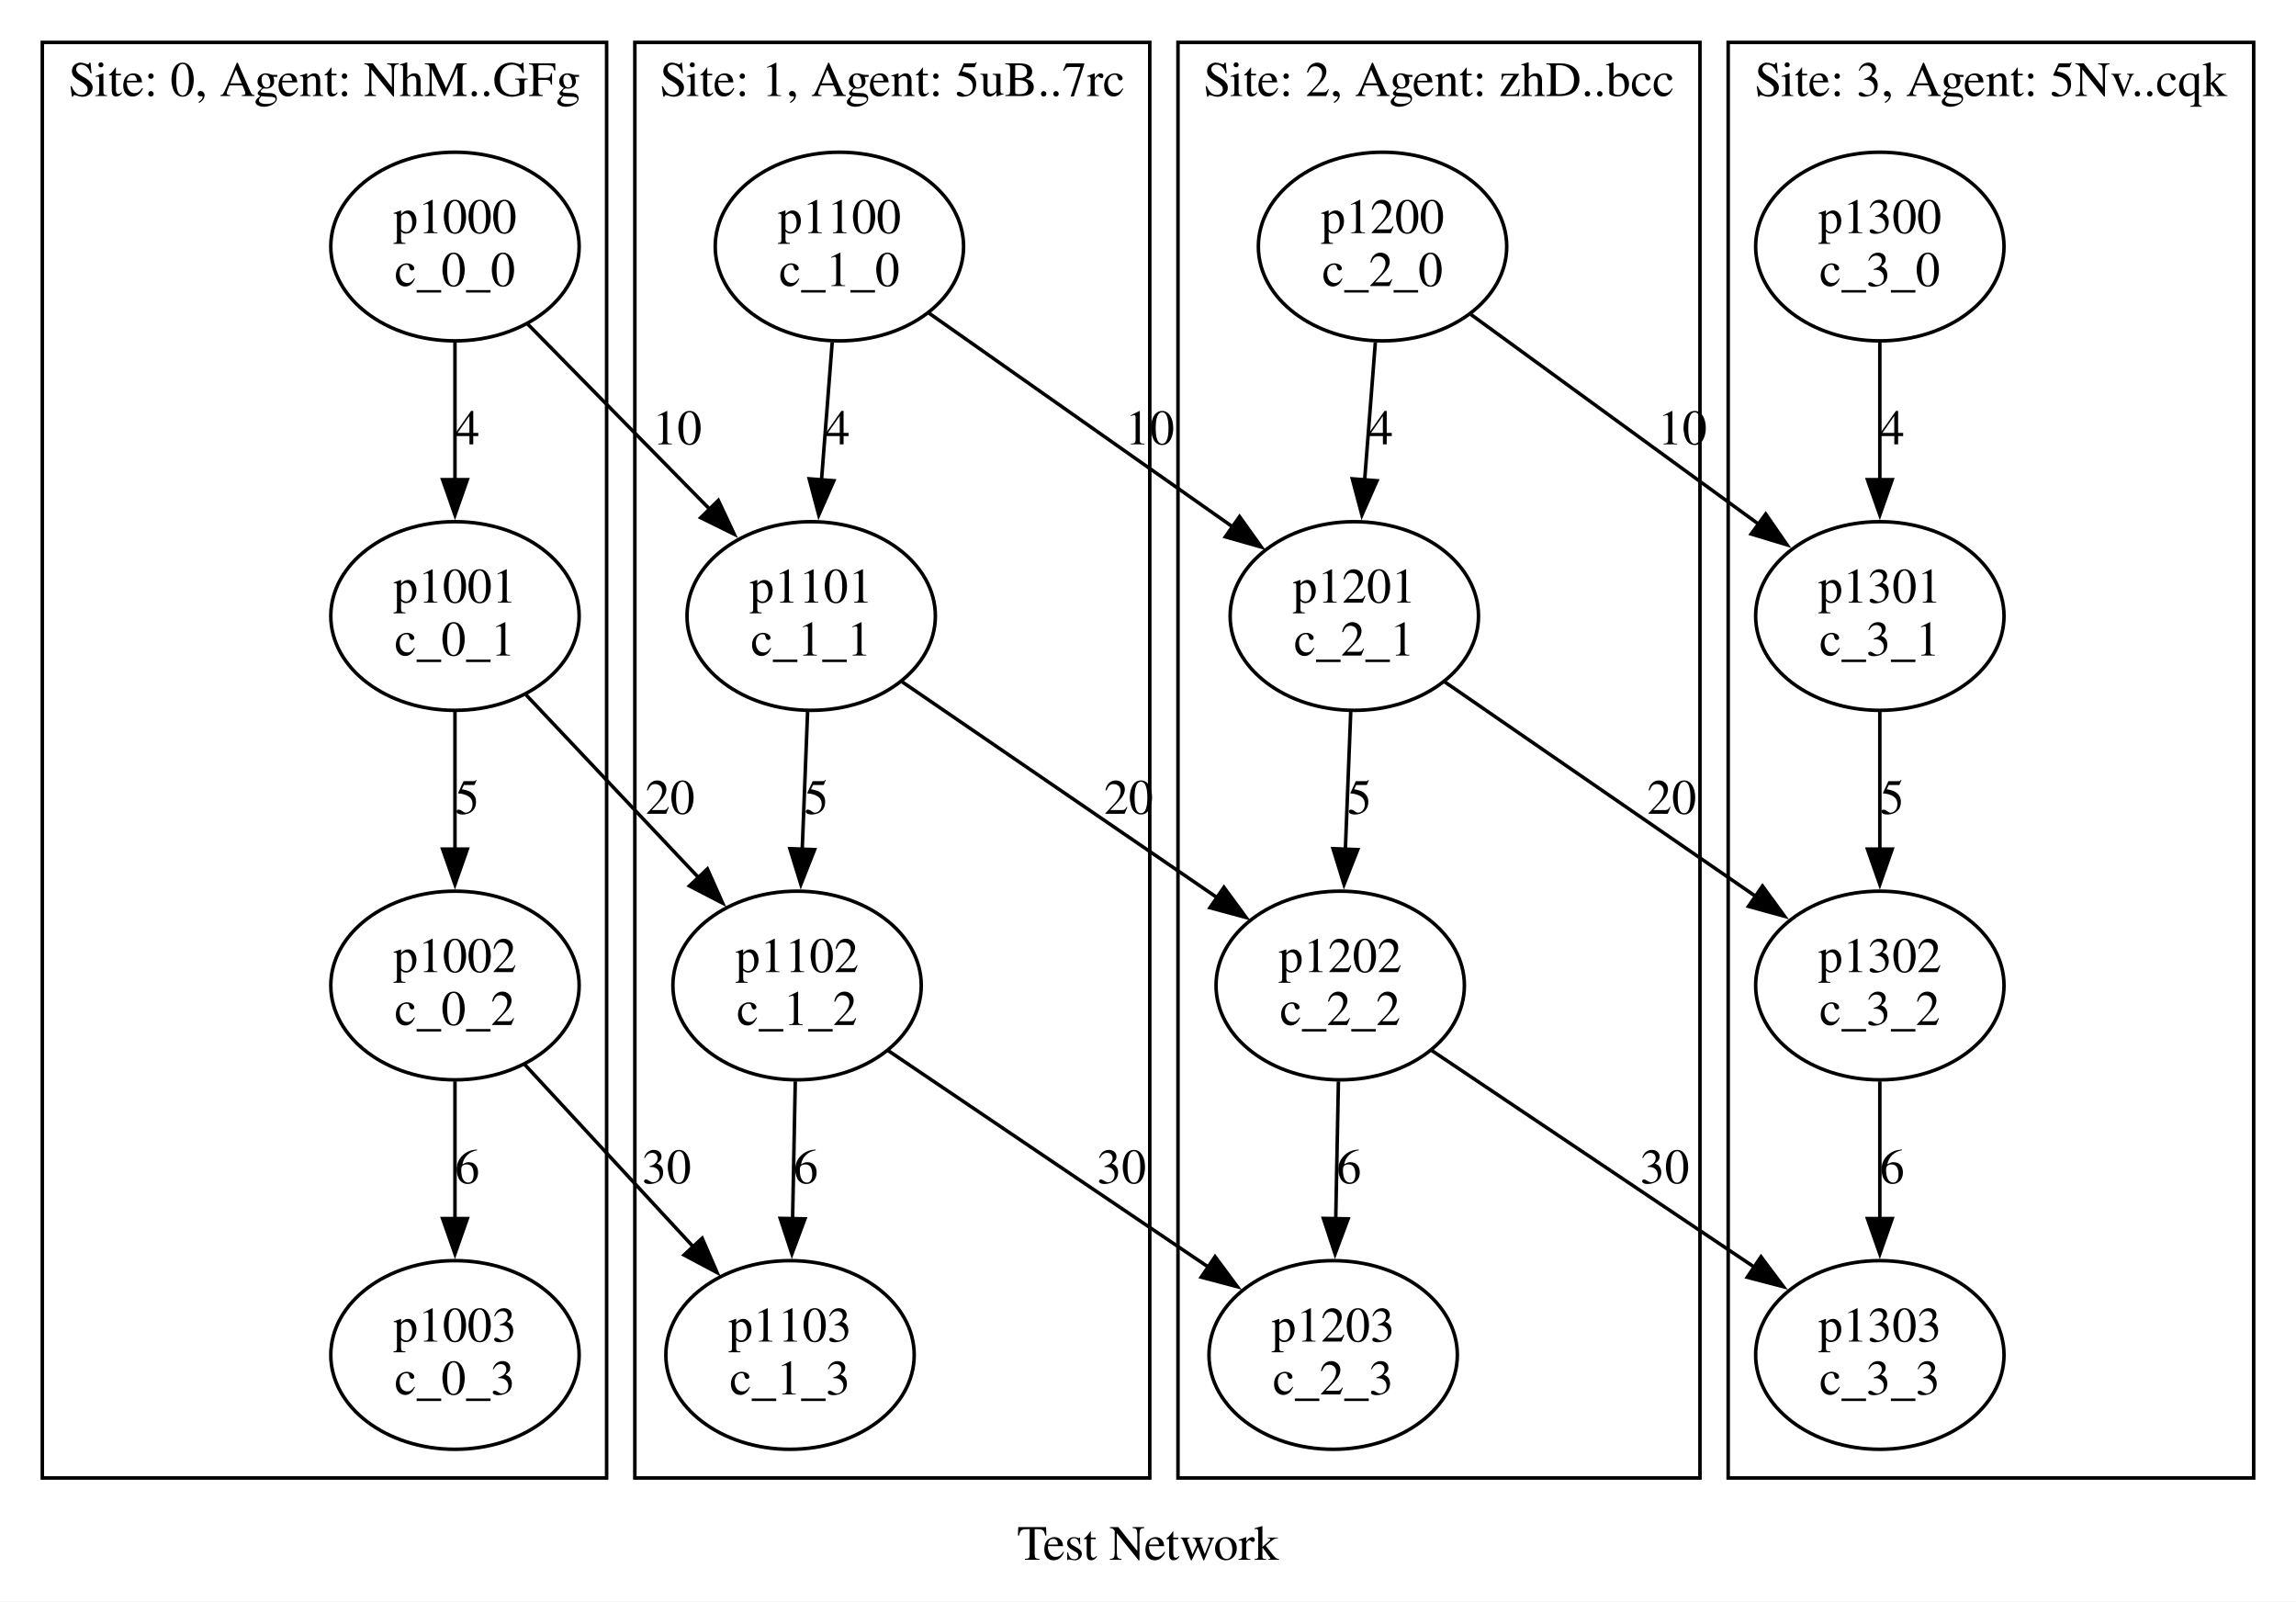
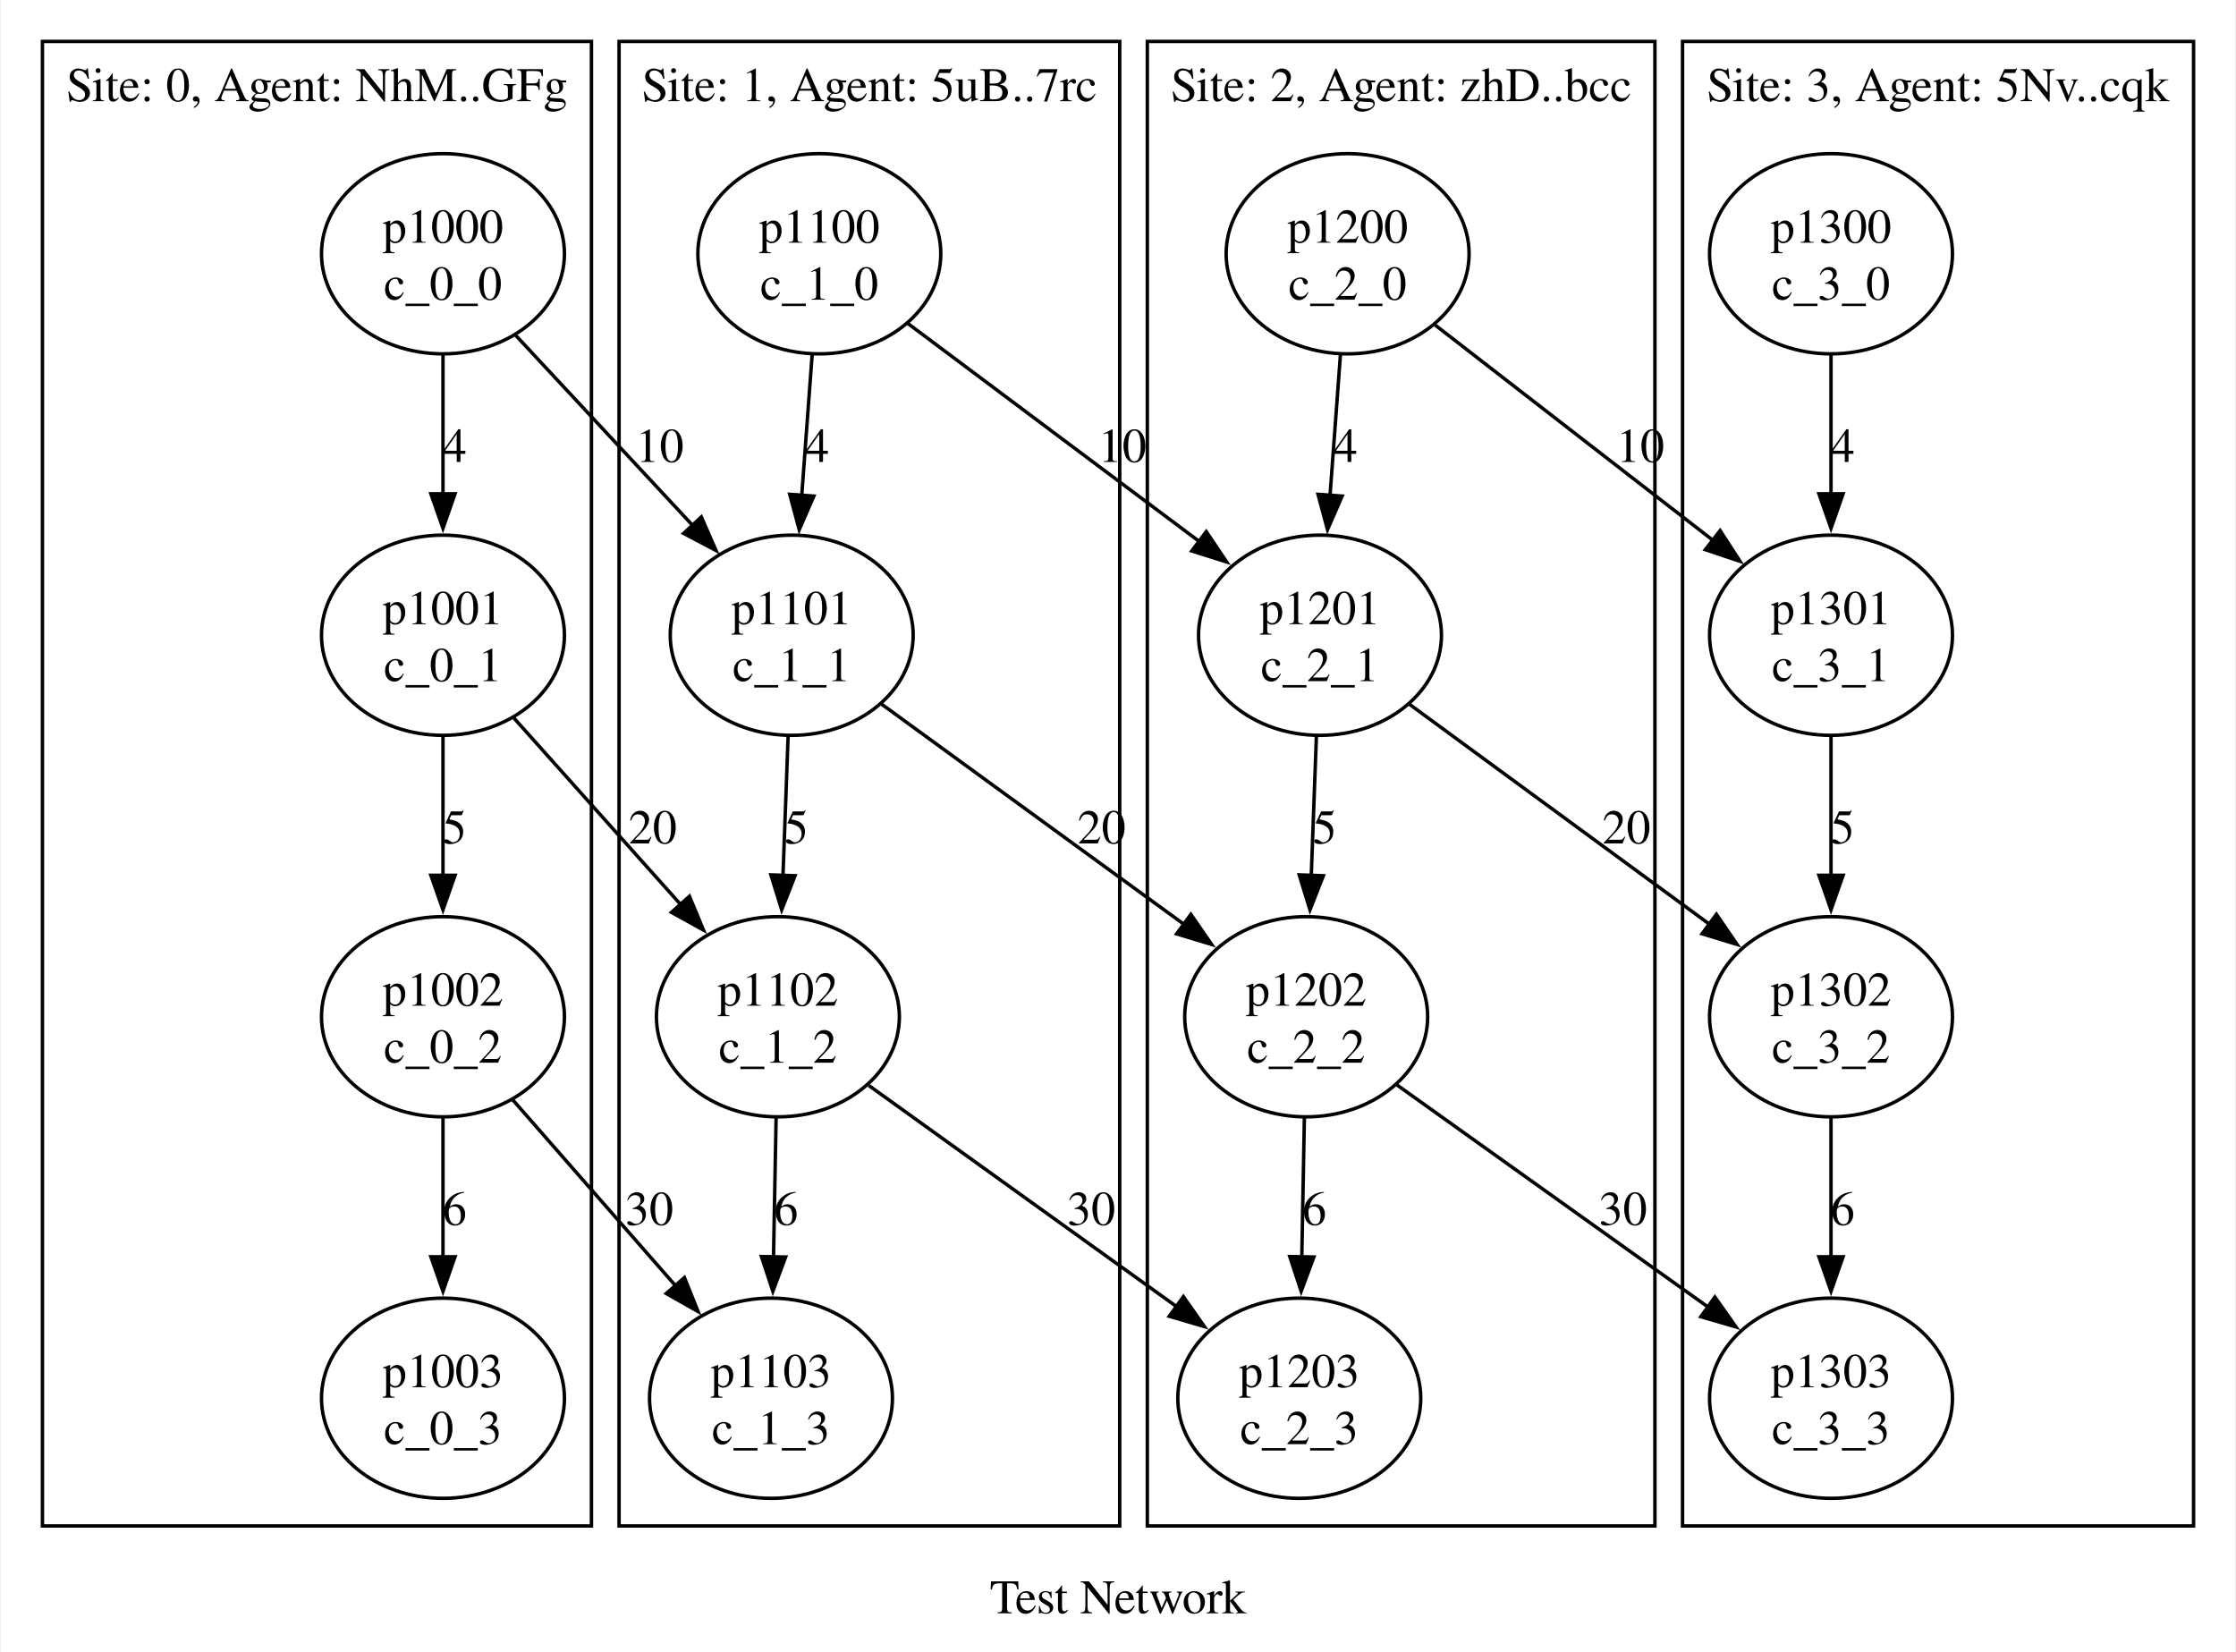
- <svg xmlns="http://www.w3.org/2000/svg" width="651pt" height="454pt" viewBox="0.00 0.00 651.00 453.96">
-   <g id="graph0" class="graph" transform="scale(1 1) rotate(0) translate(4 449.96)">
-     <polygon fill="white" stroke="none" points="-4,4 -4,-449.96 647,-449.96 647,4 -4,4" />
-     <text text-anchor="middle" x="321.5" y="-7.8" font-family="Times,serif" font-size="14.00">Test Network</text>
+ <svg xmlns="http://www.w3.org/2000/svg" width="647pt" height="478pt" viewBox="0.00 0.00 647.00 478.43">
+   <g id="graph0" class="graph" transform="scale(1 1) rotate(0) translate(4 474.43)">
+     <polygon fill="white" stroke="none" points="-4,4 -4,-474.43 643,-474.43 643,4 -4,4" />
+     <text text-anchor="middle" x="319.5" y="-7.2" font-family="Times,serif" font-size="14.00">Test Network</text>
    <g id="clust1" class="cluster">
-       <polygon fill="none" stroke="black" points="8,-31 8,-437.96 168,-437.96 168,-31 8,-31" />
-       <text text-anchor="middle" x="88" y="-422.76" font-family="Times,serif" font-size="14.00">Site: 0, Agent: NhM..GFg</text>
+       <polygon fill="none" stroke="black" points="8,-32.5 8,-462.43 167,-462.43 167,-32.5 8,-32.5" />
+       <text text-anchor="middle" x="87.5" y="-445.13" font-family="Times,serif" font-size="14.00">Site: 0, Agent: NhM..GFg</text>
    </g>
    <g id="clust2" class="cluster">
-       <polygon fill="none" stroke="black" points="176,-31 176,-437.96 322,-437.96 322,-31 176,-31" />
-       <text text-anchor="middle" x="249" y="-422.76" font-family="Times,serif" font-size="14.00">Site: 1, Agent: 5uB..7rc</text>
+       <polygon fill="none" stroke="black" points="175,-32.5 175,-462.43 320,-462.43 320,-32.5 175,-32.5" />
+       <text text-anchor="middle" x="247.5" y="-445.13" font-family="Times,serif" font-size="14.00">Site: 1, Agent: 5uB..7rc</text>
    </g>
    <g id="clust3" class="cluster">
-       <polygon fill="none" stroke="black" points="330,-31 330,-437.96 478,-437.96 478,-31 330,-31" />
-       <text text-anchor="middle" x="404" y="-422.76" font-family="Times,serif" font-size="14.00">Site: 2, Agent: zhD..bcc</text>
+       <polygon fill="none" stroke="black" points="328,-32.5 328,-462.43 475,-462.43 475,-32.5 328,-32.5" />
+       <text text-anchor="middle" x="401.5" y="-445.13" font-family="Times,serif" font-size="14.00">Site: 2, Agent: zhD..bcc</text>
    </g>
    <g id="clust4" class="cluster">
-       <polygon fill="none" stroke="black" points="486,-31 486,-437.96 635,-437.96 635,-31 486,-31" />
-       <text text-anchor="middle" x="560.5" y="-422.76" font-family="Times,serif" font-size="14.00">Site: 3, Agent: 5Nv..cqk</text>
+       <polygon fill="none" stroke="black" points="483,-32.5 483,-462.43 631,-462.43 631,-32.5 483,-32.5" />
+       <text text-anchor="middle" x="557" y="-445.13" font-family="Times,serif" font-size="14.00">Site: 3, Agent: 5Nv..cqk</text>
    </g>
    <g id="node1" class="node">
-       <ellipse fill="none" stroke="black" cx="125" cy="-380.09" rx="35.21" ry="26.74" />
-       <text text-anchor="middle" x="125" y="-383.89" font-family="Times,serif" font-size="14.00">p1000</text>
-       <text text-anchor="middle" x="125" y="-368.89" font-family="Times,serif" font-size="14.00">c_0_0</text>
+       <ellipse fill="none" stroke="black" cx="124" cy="-400.94" rx="35.18" ry="28.99" />
+       <text text-anchor="middle" x="124" y="-404.14" font-family="Times,serif" font-size="14.00">p1000</text>
+       <text text-anchor="middle" x="124" y="-387.64" font-family="Times,serif" font-size="14.00">c_0_0</text>
    </g>
    <g id="node2" class="node">
-       <ellipse fill="none" stroke="black" cx="125" cy="-275.35" rx="35.21" ry="26.74" />
-       <text text-anchor="middle" x="125" y="-279.15" font-family="Times,serif" font-size="14.00">p1001</text>
-       <text text-anchor="middle" x="125" y="-264.15" font-family="Times,serif" font-size="14.00">c_0_1</text>
+       <ellipse fill="none" stroke="black" cx="124" cy="-290.46" rx="35.18" ry="28.99" />
+       <text text-anchor="middle" x="124" y="-293.66" font-family="Times,serif" font-size="14.00">p1001</text>
+       <text text-anchor="middle" x="124" y="-277.16" font-family="Times,serif" font-size="14.00">c_0_1</text>
    </g>
    <g id="edge1" class="edge">
-       <path fill="none" stroke="black" d="M125,-352.9C125,-341.06 125,-326.86 125,-313.92" />
-       <polygon fill="black" stroke="black" points="128.5,-314.01 125,-304.01 121.5,-314.01 128.5,-314.01" />
-       <text text-anchor="middle" x="128.5" y="-324.02" font-family="Times,serif" font-size="14.00">4</text>
+       <path fill="none" stroke="black" d="M124,-371.72C124,-359.39 124,-344.7 124,-331.28" />
+       <polygon fill="black" stroke="black" points="127.5,-331.43 124,-321.43 120.5,-331.43 127.5,-331.43" />
+       <text text-anchor="middle" x="127.38" y="-340.65" font-family="Times,serif" font-size="14.00">4</text>
    </g>
    <g id="node6" class="node">
-       <ellipse fill="none" stroke="black" cx="226" cy="-275.35" rx="35.21" ry="26.74" />
-       <text text-anchor="middle" x="226" y="-279.15" font-family="Times,serif" font-size="14.00">p1101</text>
-       <text text-anchor="middle" x="226" y="-264.15" font-family="Times,serif" font-size="14.00">c_1_1</text>
+       <ellipse fill="none" stroke="black" cx="225" cy="-290.46" rx="35.18" ry="28.99" />
+       <text text-anchor="middle" x="225" y="-293.66" font-family="Times,serif" font-size="14.00">p1101</text>
+       <text text-anchor="middle" x="225" y="-277.16" font-family="Times,serif" font-size="14.00">c_1_1</text>
    </g>
    <g id="edge4" class="edge">
-       <path fill="none" stroke="black" d="M145.44,-358.3C160.4,-343.08 180.89,-322.24 197.47,-305.38" />
-       <polygon fill="black" stroke="black" points="199.67,-308.13 204.18,-298.54 194.68,-303.22 199.67,-308.13" />
-       <text text-anchor="middle" x="188" y="-324.02" font-family="Times,serif" font-size="14.00">10</text>
+       <path fill="none" stroke="black" d="M144.93,-377.46C159.82,-361.46 180.02,-339.77 196.4,-322.17" />
+       <polygon fill="black" stroke="black" points="198.82,-324.72 203.07,-315.01 193.69,-319.95 198.82,-324.72" />
+       <text text-anchor="middle" x="186.75" y="-340.65" font-family="Times,serif" font-size="14.00">10</text>
    </g>
    <g id="node3" class="node">
-       <ellipse fill="none" stroke="black" cx="125" cy="-170.61" rx="35.21" ry="26.74" />
-       <text text-anchor="middle" x="125" y="-174.41" font-family="Times,serif" font-size="14.00">p1002</text>
-       <text text-anchor="middle" x="125" y="-159.41" font-family="Times,serif" font-size="14.00">c_0_2</text>
+       <ellipse fill="none" stroke="black" cx="124" cy="-179.97" rx="35.18" ry="28.99" />
+       <text text-anchor="middle" x="124" y="-183.17" font-family="Times,serif" font-size="14.00">p1002</text>
+       <text text-anchor="middle" x="124" y="-166.67" font-family="Times,serif" font-size="14.00">c_0_2</text>
    </g>
    <g id="edge2" class="edge">
-       <path fill="none" stroke="black" d="M125,-248.16C125,-236.32 125,-222.12 125,-209.18" />
-       <polygon fill="black" stroke="black" points="128.5,-209.27 125,-199.27 121.5,-209.27 128.5,-209.27" />
-       <text text-anchor="middle" x="128.5" y="-219.28" font-family="Times,serif" font-size="14.00">5</text>
+       <path fill="none" stroke="black" d="M124,-261.24C124,-248.9 124,-234.22 124,-220.8" />
+       <polygon fill="black" stroke="black" points="127.5,-220.94 124,-210.94 120.5,-220.94 127.5,-220.94" />
+       <text text-anchor="middle" x="127.38" y="-230.17" font-family="Times,serif" font-size="14.00">5</text>
    </g>
    <g id="node7" class="node">
-       <ellipse fill="none" stroke="black" cx="222" cy="-170.61" rx="35.21" ry="26.74" />
-       <text text-anchor="middle" x="222" y="-174.41" font-family="Times,serif" font-size="14.00">p1102</text>
-       <text text-anchor="middle" x="222" y="-159.41" font-family="Times,serif" font-size="14.00">c_1_2</text>
+       <ellipse fill="none" stroke="black" cx="221" cy="-179.97" rx="35.18" ry="28.99" />
+       <text text-anchor="middle" x="221" y="-183.17" font-family="Times,serif" font-size="14.00">p1102</text>
+       <text text-anchor="middle" x="221" y="-166.67" font-family="Times,serif" font-size="14.00">c_1_2</text>
    </g>
    <g id="edge5" class="edge">
-       <path fill="none" stroke="black" d="M145.1,-253.06C159.27,-238.05 178.45,-217.74 194.11,-201.15" />
-       <polygon fill="black" stroke="black" points="196.57,-203.65 200.89,-193.97 191.48,-198.84 196.57,-203.65" />
-       <text text-anchor="middle" x="186" y="-219.28" font-family="Times,serif" font-size="14.00">20</text>
+       <path fill="none" stroke="black" d="M144.57,-266.45C158.72,-250.63 177.67,-229.43 193.17,-212.1" />
+       <polygon fill="black" stroke="black" points="195.39,-214.86 199.45,-205.08 190.17,-210.2 195.39,-214.86" />
+       <text text-anchor="middle" x="184.75" y="-230.17" font-family="Times,serif" font-size="14.00">20</text>
    </g>
    <g id="node4" class="node">
-       <ellipse fill="none" stroke="black" cx="125" cy="-65.87" rx="35.21" ry="26.74" />
-       <text text-anchor="middle" x="125" y="-69.67" font-family="Times,serif" font-size="14.00">p1003</text>
-       <text text-anchor="middle" x="125" y="-54.67" font-family="Times,serif" font-size="14.00">c_0_3</text>
+       <ellipse fill="none" stroke="black" cx="124" cy="-69.49" rx="35.18" ry="28.99" />
+       <text text-anchor="middle" x="124" y="-72.69" font-family="Times,serif" font-size="14.00">p1003</text>
+       <text text-anchor="middle" x="124" y="-56.19" font-family="Times,serif" font-size="14.00">c_0_3</text>
    </g>
    <g id="edge3" class="edge">
-       <path fill="none" stroke="black" d="M125,-143.42C125,-131.58 125,-117.38 125,-104.44" />
-       <polygon fill="black" stroke="black" points="128.5,-104.53 125,-94.53 121.5,-104.53 128.5,-104.53" />
-       <text text-anchor="middle" x="128.5" y="-114.54" font-family="Times,serif" font-size="14.00">6</text>
+       <path fill="none" stroke="black" d="M124,-150.75C124,-138.42 124,-123.74 124,-110.32" />
+       <polygon fill="black" stroke="black" points="127.5,-110.46 124,-100.46 120.5,-110.46 127.5,-110.46" />
+       <text text-anchor="middle" x="127.38" y="-119.68" font-family="Times,serif" font-size="14.00">6</text>
    </g>
    <g id="node8" class="node">
-       <ellipse fill="none" stroke="black" cx="220" cy="-65.87" rx="35.21" ry="26.74" />
-       <text text-anchor="middle" x="220" y="-69.67" font-family="Times,serif" font-size="14.00">p1103</text>
-       <text text-anchor="middle" x="220" y="-54.67" font-family="Times,serif" font-size="14.00">c_1_3</text>
+       <ellipse fill="none" stroke="black" cx="219" cy="-69.49" rx="35.18" ry="28.99" />
+       <text text-anchor="middle" x="219" y="-72.69" font-family="Times,serif" font-size="14.00">p1103</text>
+       <text text-anchor="middle" x="219" y="-56.19" font-family="Times,serif" font-size="14.00">c_1_3</text>
    </g>
    <g id="edge6" class="edge">
-       <path fill="none" stroke="black" d="M144.68,-148.32C158.57,-133.31 177.35,-113 192.68,-96.41" />
-       <polygon fill="black" stroke="black" points="195.09,-98.96 199.31,-89.24 189.95,-94.21 195.09,-98.96" />
-       <text text-anchor="middle" x="185" y="-114.54" font-family="Times,serif" font-size="14.00">30</text>
+       <path fill="none" stroke="black" d="M144.15,-155.97C157.88,-140.29 176.23,-119.33 191.33,-102.09" />
+       <polygon fill="black" stroke="black" points="193.93,-104.43 197.88,-94.6 188.66,-99.82 193.93,-104.43" />
+       <text text-anchor="middle" x="183.75" y="-119.68" font-family="Times,serif" font-size="14.00">30</text>
    </g>
    <g id="node5" class="node">
-       <ellipse fill="none" stroke="black" cx="234" cy="-380.09" rx="35.21" ry="26.74" />
-       <text text-anchor="middle" x="234" y="-383.89" font-family="Times,serif" font-size="14.00">p1100</text>
-       <text text-anchor="middle" x="234" y="-368.89" font-family="Times,serif" font-size="14.00">c_1_0</text>
+       <ellipse fill="none" stroke="black" cx="233" cy="-400.94" rx="35.18" ry="28.99" />
+       <text text-anchor="middle" x="233" y="-404.14" font-family="Times,serif" font-size="14.00">p1100</text>
+       <text text-anchor="middle" x="233" y="-387.64" font-family="Times,serif" font-size="14.00">c_1_0</text>
    </g>
    <g id="edge7" class="edge">
-       <path fill="none" stroke="black" d="M231.96,-352.9C231.04,-341.06 229.93,-326.86 228.93,-313.92" />
-       <polygon fill="black" stroke="black" points="232.42,-313.7 228.15,-304 225.44,-314.24 232.42,-313.7" />
-       <text text-anchor="middle" x="233.5" y="-324.02" font-family="Times,serif" font-size="14.00">4</text>
+       <path fill="none" stroke="black" d="M230.92,-371.72C230,-359.29 228.91,-344.47 227.91,-330.97" />
+       <polygon fill="black" stroke="black" points="231.41,-330.76 227.18,-321.04 224.43,-331.27 231.41,-330.76" />
+       <text text-anchor="middle" x="232.38" y="-340.65" font-family="Times,serif" font-size="14.00">4</text>
    </g>
    <g id="node10" class="node">
-       <ellipse fill="none" stroke="black" cx="380" cy="-275.35" rx="35.21" ry="26.74" />
-       <text text-anchor="middle" x="380" y="-279.15" font-family="Times,serif" font-size="14.00">p1201</text>
-       <text text-anchor="middle" x="380" y="-264.15" font-family="Times,serif" font-size="14.00">c_2_1</text>
+       <ellipse fill="none" stroke="black" cx="378" cy="-290.46" rx="35.18" ry="28.99" />
+       <text text-anchor="middle" x="378" y="-293.66" font-family="Times,serif" font-size="14.00">p1201</text>
+       <text text-anchor="middle" x="378" y="-277.16" font-family="Times,serif" font-size="14.00">c_2_1</text>
    </g>
    <g id="edge10" class="edge">
-       <path fill="none" stroke="black" d="M259.43,-361.19C283.3,-344.4 319.18,-319.15 345.6,-300.56" />
-       <polygon fill="black" stroke="black" points="347.46,-303.53 353.62,-294.91 343.43,-297.8 347.46,-303.53" />
-       <text text-anchor="middle" x="322" y="-324.02" font-family="Times,serif" font-size="14.00">10</text>
+       <path fill="none" stroke="black" d="M258.59,-380.79C282.05,-363.24 317,-337.1 343.03,-317.62" />
+       <polygon fill="black" stroke="black" points="345.06,-320.47 350.97,-311.68 340.86,-314.87 345.06,-320.47" />
+       <text text-anchor="middle" x="320.75" y="-340.65" font-family="Times,serif" font-size="14.00">10</text>
    </g>
    <g id="edge8" class="edge">
-       <path fill="none" stroke="black" d="M224.98,-248.16C224.52,-236.32 223.97,-222.12 223.46,-209.18" />
-       <polygon fill="black" stroke="black" points="226.96,-209.12 223.08,-199.27 219.97,-209.39 226.96,-209.12" />
-       <text text-anchor="middle" x="227.5" y="-219.28" font-family="Times,serif" font-size="14.00">5</text>
+       <path fill="none" stroke="black" d="M223.96,-261.24C223.5,-248.9 222.96,-234.22 222.47,-220.8" />
+       <polygon fill="black" stroke="black" points="225.97,-220.81 222.1,-210.94 218.98,-221.06 225.97,-220.81" />
+       <text text-anchor="middle" x="226.38" y="-230.17" font-family="Times,serif" font-size="14.00">5</text>
    </g>
    <g id="node11" class="node">
-       <ellipse fill="none" stroke="black" cx="376" cy="-170.61" rx="35.21" ry="26.74" />
-       <text text-anchor="middle" x="376" y="-174.41" font-family="Times,serif" font-size="14.00">p1202</text>
-       <text text-anchor="middle" x="376" y="-159.41" font-family="Times,serif" font-size="14.00">c_2_2</text>
+       <ellipse fill="none" stroke="black" cx="374" cy="-179.97" rx="35.18" ry="28.99" />
+       <text text-anchor="middle" x="374" y="-183.17" font-family="Times,serif" font-size="14.00">p1202</text>
+       <text text-anchor="middle" x="374" y="-166.67" font-family="Times,serif" font-size="14.00">c_2_2</text>
    </g>
    <g id="edge11" class="edge">
-       <path fill="none" stroke="black" d="M251.79,-256.69C276.51,-239.75 314.02,-214.06 341.35,-195.35" />
-       <polygon fill="black" stroke="black" points="343.03,-198.44 349.3,-189.9 339.07,-192.66 343.03,-198.44" />
-       <text text-anchor="middle" x="316" y="-219.28" font-family="Times,serif" font-size="14.00">20</text>
+       <path fill="none" stroke="black" d="M250.95,-270.56C275.27,-252.86 311.8,-226.26 338.75,-206.64" />
+       <polygon fill="black" stroke="black" points="340.6,-209.62 346.62,-200.91 336.48,-203.97 340.6,-209.62" />
+       <text text-anchor="middle" x="314.75" y="-230.17" font-family="Times,serif" font-size="14.00">20</text>
    </g>
    <g id="edge9" class="edge">
-       <path fill="none" stroke="black" d="M221.49,-143.42C221.26,-131.58 220.98,-117.38 220.73,-104.44" />
-       <polygon fill="black" stroke="black" points="224.23,-104.46 220.54,-94.53 217.23,-104.59 224.23,-104.46" />
-       <text text-anchor="middle" x="224.5" y="-114.54" font-family="Times,serif" font-size="14.00">6</text>
+       <path fill="none" stroke="black" d="M220.48,-150.75C220.25,-138.42 219.98,-123.74 219.73,-110.32" />
+       <polygon fill="black" stroke="black" points="223.24,-110.39 219.55,-100.46 216.24,-110.52 223.24,-110.39" />
+       <text text-anchor="middle" x="223.38" y="-119.68" font-family="Times,serif" font-size="14.00">6</text>
    </g>
    <g id="node12" class="node">
-       <ellipse fill="none" stroke="black" cx="374" cy="-65.87" rx="35.21" ry="26.74" />
-       <text text-anchor="middle" x="374" y="-69.67" font-family="Times,serif" font-size="14.00">p1203</text>
-       <text text-anchor="middle" x="374" y="-54.67" font-family="Times,serif" font-size="14.00">c_2_3</text>
+       <ellipse fill="none" stroke="black" cx="372" cy="-69.49" rx="35.18" ry="28.99" />
+       <text text-anchor="middle" x="372" y="-72.69" font-family="Times,serif" font-size="14.00">p1203</text>
+       <text text-anchor="middle" x="372" y="-56.19" font-family="Times,serif" font-size="14.00">c_2_3</text>
    </g>
    <g id="edge12" class="edge">
-       <path fill="none" stroke="black" d="M247.78,-152.18C272.79,-135.28 310.92,-109.51 338.72,-90.72" />
-       <polygon fill="black" stroke="black" points="340.51,-93.73 346.83,-85.23 336.59,-87.93 340.51,-93.73" />
-       <text text-anchor="middle" x="314" y="-114.54" font-family="Times,serif" font-size="14.00">30</text>
+       <path fill="none" stroke="black" d="M247.3,-160.08C272.02,-142.32 309.19,-115.61 336.53,-95.98" />
+       <polygon fill="black" stroke="black" points="338.44,-98.91 344.52,-90.24 334.35,-93.23 338.44,-98.91" />
+       <text text-anchor="middle" x="311.75" y="-119.68" font-family="Times,serif" font-size="14.00">30</text>
    </g>
    <g id="node9" class="node">
-       <ellipse fill="none" stroke="black" cx="388" cy="-380.09" rx="35.21" ry="26.74" />
-       <text text-anchor="middle" x="388" y="-383.89" font-family="Times,serif" font-size="14.00">p1200</text>
-       <text text-anchor="middle" x="388" y="-368.89" font-family="Times,serif" font-size="14.00">c_2_0</text>
+       <ellipse fill="none" stroke="black" cx="386" cy="-400.94" rx="35.18" ry="28.99" />
+       <text text-anchor="middle" x="386" y="-404.14" font-family="Times,serif" font-size="14.00">p1200</text>
+       <text text-anchor="middle" x="386" y="-387.64" font-family="Times,serif" font-size="14.00">c_2_0</text>
    </g>
    <g id="edge13" class="edge">
-       <path fill="none" stroke="black" d="M385.96,-352.9C385.04,-341.06 383.93,-326.86 382.93,-313.92" />
-       <polygon fill="black" stroke="black" points="386.42,-313.7 382.15,-304 379.44,-314.24 386.42,-313.7" />
-       <text text-anchor="middle" x="387.5" y="-324.02" font-family="Times,serif" font-size="14.00">4</text>
+       <path fill="none" stroke="black" d="M383.92,-371.72C383,-359.29 381.91,-344.47 380.91,-330.97" />
+       <polygon fill="black" stroke="black" points="384.41,-330.76 380.18,-321.04 377.43,-331.27 384.41,-330.76" />
+       <text text-anchor="middle" x="385.38" y="-340.65" font-family="Times,serif" font-size="14.00">4</text>
    </g>
    <g id="node14" class="node">
-       <ellipse fill="none" stroke="black" cx="529" cy="-275.35" rx="35.21" ry="26.74" />
-       <text text-anchor="middle" x="529" y="-279.15" font-family="Times,serif" font-size="14.00">p1301</text>
-       <text text-anchor="middle" x="529" y="-264.15" font-family="Times,serif" font-size="14.00">c_3_1</text>
+       <ellipse fill="none" stroke="black" cx="526" cy="-290.46" rx="35.18" ry="28.99" />
+       <text text-anchor="middle" x="526" y="-293.66" font-family="Times,serif" font-size="14.00">p1301</text>
+       <text text-anchor="middle" x="526" y="-277.16" font-family="Times,serif" font-size="14.00">c_3_1</text>
    </g>
    <g id="edge16" class="edge">
-       <path fill="none" stroke="black" d="M412.88,-360.96C435.6,-344.41 469.38,-319.79 494.66,-301.37" />
-       <polygon fill="black" stroke="black" points="496.65,-304.26 502.67,-295.54 492.52,-298.6 496.65,-304.26" />
-       <text text-anchor="middle" x="473" y="-324.02" font-family="Times,serif" font-size="14.00">10</text>
+       <path fill="none" stroke="black" d="M411.35,-380.29C433.85,-362.86 466.91,-337.24 491.76,-317.99" />
+       <polygon fill="black" stroke="black" points="493.88,-320.77 499.64,-311.88 489.59,-315.24 493.88,-320.77" />
+       <text text-anchor="middle" x="470.75" y="-340.65" font-family="Times,serif" font-size="14.00">10</text>
    </g>
    <g id="edge14" class="edge">
-       <path fill="none" stroke="black" d="M378.98,-248.16C378.52,-236.32 377.97,-222.12 377.46,-209.18" />
-       <polygon fill="black" stroke="black" points="380.96,-209.12 377.08,-199.27 373.97,-209.39 380.96,-209.12" />
-       <text text-anchor="middle" x="381.5" y="-219.28" font-family="Times,serif" font-size="14.00">5</text>
+       <path fill="none" stroke="black" d="M376.96,-261.24C376.5,-248.9 375.96,-234.22 375.47,-220.8" />
+       <polygon fill="black" stroke="black" points="378.97,-220.81 375.1,-210.94 371.98,-221.06 378.97,-220.81" />
+       <text text-anchor="middle" x="379.38" y="-230.17" font-family="Times,serif" font-size="14.00">5</text>
    </g>
    <g id="node15" class="node">
-       <ellipse fill="none" stroke="black" cx="529" cy="-170.61" rx="35.21" ry="26.74" />
-       <text text-anchor="middle" x="529" y="-174.41" font-family="Times,serif" font-size="14.00">p1302</text>
-       <text text-anchor="middle" x="529" y="-159.41" font-family="Times,serif" font-size="14.00">c_3_2</text>
+       <ellipse fill="none" stroke="black" cx="526" cy="-179.97" rx="35.18" ry="28.99" />
+       <text text-anchor="middle" x="526" y="-183.17" font-family="Times,serif" font-size="14.00">p1302</text>
+       <text text-anchor="middle" x="526" y="-166.67" font-family="Times,serif" font-size="14.00">c_3_2</text>
    </g>
    <g id="edge17" class="edge">
-       <path fill="none" stroke="black" d="M405.61,-256.69C430.03,-239.86 466.98,-214.38 494.08,-195.69" />
-       <polygon fill="black" stroke="black" points="495.73,-198.8 501.98,-190.24 491.76,-193.04 495.73,-198.8" />
-       <text text-anchor="middle" x="470" y="-219.28" font-family="Times,serif" font-size="14.00">20</text>
+       <path fill="none" stroke="black" d="M403.78,-270.56C427.93,-252.86 464.22,-226.26 490.98,-206.64" />
+       <polygon fill="black" stroke="black" points="492.8,-209.65 498.8,-200.91 488.66,-204 492.8,-209.65" />
+       <text text-anchor="middle" x="466.75" y="-230.17" font-family="Times,serif" font-size="14.00">20</text>
    </g>
    <g id="edge15" class="edge">
-       <path fill="none" stroke="black" d="M375.49,-143.42C375.26,-131.58 374.98,-117.38 374.73,-104.44" />
-       <polygon fill="black" stroke="black" points="378.23,-104.46 374.54,-94.53 371.23,-104.59 378.23,-104.46" />
-       <text text-anchor="middle" x="378.5" y="-114.54" font-family="Times,serif" font-size="14.00">6</text>
+       <path fill="none" stroke="black" d="M373.48,-150.75C373.25,-138.42 372.98,-123.74 372.73,-110.32" />
+       <polygon fill="black" stroke="black" points="376.24,-110.39 372.55,-100.46 369.24,-110.52 376.24,-110.39" />
+       <text text-anchor="middle" x="376.38" y="-119.68" font-family="Times,serif" font-size="14.00">6</text>
    </g>
    <g id="node16" class="node">
-       <ellipse fill="none" stroke="black" cx="529" cy="-65.87" rx="35.21" ry="26.74" />
-       <text text-anchor="middle" x="529" y="-69.67" font-family="Times,serif" font-size="14.00">p1303</text>
-       <text text-anchor="middle" x="529" y="-54.67" font-family="Times,serif" font-size="14.00">c_3_3</text>
+       <ellipse fill="none" stroke="black" cx="526" cy="-69.49" rx="35.18" ry="28.99" />
+       <text text-anchor="middle" x="526" y="-72.69" font-family="Times,serif" font-size="14.00">p1303</text>
+       <text text-anchor="middle" x="526" y="-56.19" font-family="Times,serif" font-size="14.00">c_3_3</text>
    </g>
    <g id="edge18" class="edge">
-       <path fill="none" stroke="black" d="M401.95,-152.18C427.12,-135.28 465.5,-109.51 493.49,-90.72" />
-       <polygon fill="black" stroke="black" points="495.31,-93.71 501.66,-85.23 491.41,-87.9 495.31,-93.71" />
-       <text text-anchor="middle" x="468" y="-114.54" font-family="Times,serif" font-size="14.00">30</text>
+       <path fill="none" stroke="black" d="M400.13,-160.33C425.03,-142.55 462.73,-115.65 490.38,-95.91" />
+       <polygon fill="black" stroke="black" points="492.36,-98.8 498.47,-90.14 488.3,-93.1 492.36,-98.8" />
+       <text text-anchor="middle" x="465.75" y="-119.68" font-family="Times,serif" font-size="14.00">30</text>
    </g>
    <g id="node13" class="node">
-       <ellipse fill="none" stroke="black" cx="529" cy="-380.09" rx="35.21" ry="26.74" />
-       <text text-anchor="middle" x="529" y="-383.89" font-family="Times,serif" font-size="14.00">p1300</text>
-       <text text-anchor="middle" x="529" y="-368.89" font-family="Times,serif" font-size="14.00">c_3_0</text>
+       <ellipse fill="none" stroke="black" cx="526" cy="-400.94" rx="35.18" ry="28.99" />
+       <text text-anchor="middle" x="526" y="-404.14" font-family="Times,serif" font-size="14.00">p1300</text>
+       <text text-anchor="middle" x="526" y="-387.64" font-family="Times,serif" font-size="14.00">c_3_0</text>
    </g>
    <g id="edge19" class="edge">
-       <path fill="none" stroke="black" d="M529,-352.9C529,-341.06 529,-326.86 529,-313.92" />
-       <polygon fill="black" stroke="black" points="532.5,-314.01 529,-304.01 525.5,-314.01 532.5,-314.01" />
-       <text text-anchor="middle" x="532.5" y="-324.02" font-family="Times,serif" font-size="14.00">4</text>
+       <path fill="none" stroke="black" d="M526,-371.72C526,-359.39 526,-344.7 526,-331.28" />
+       <polygon fill="black" stroke="black" points="529.5,-331.43 526,-321.43 522.5,-331.43 529.5,-331.43" />
+       <text text-anchor="middle" x="529.38" y="-340.65" font-family="Times,serif" font-size="14.00">4</text>
    </g>
    <g id="edge20" class="edge">
-       <path fill="none" stroke="black" d="M529,-248.16C529,-236.32 529,-222.12 529,-209.18" />
-       <polygon fill="black" stroke="black" points="532.5,-209.27 529,-199.27 525.5,-209.27 532.5,-209.27" />
-       <text text-anchor="middle" x="532.5" y="-219.28" font-family="Times,serif" font-size="14.00">5</text>
+       <path fill="none" stroke="black" d="M526,-261.24C526,-248.9 526,-234.22 526,-220.8" />
+       <polygon fill="black" stroke="black" points="529.5,-220.94 526,-210.94 522.5,-220.94 529.5,-220.94" />
+       <text text-anchor="middle" x="529.38" y="-230.17" font-family="Times,serif" font-size="14.00">5</text>
    </g>
    <g id="edge21" class="edge">
-       <path fill="none" stroke="black" d="M529,-143.42C529,-131.58 529,-117.38 529,-104.44" />
-       <polygon fill="black" stroke="black" points="532.5,-104.53 529,-94.53 525.5,-104.53 532.5,-104.53" />
-       <text text-anchor="middle" x="532.5" y="-114.54" font-family="Times,serif" font-size="14.00">6</text>
+       <path fill="none" stroke="black" d="M526,-150.75C526,-138.42 526,-123.74 526,-110.32" />
+       <polygon fill="black" stroke="black" points="529.5,-110.46 526,-100.46 522.5,-110.46 529.5,-110.46" />
+       <text text-anchor="middle" x="529.38" y="-119.68" font-family="Times,serif" font-size="14.00">6</text>
    </g>
  </g>
</svg>
